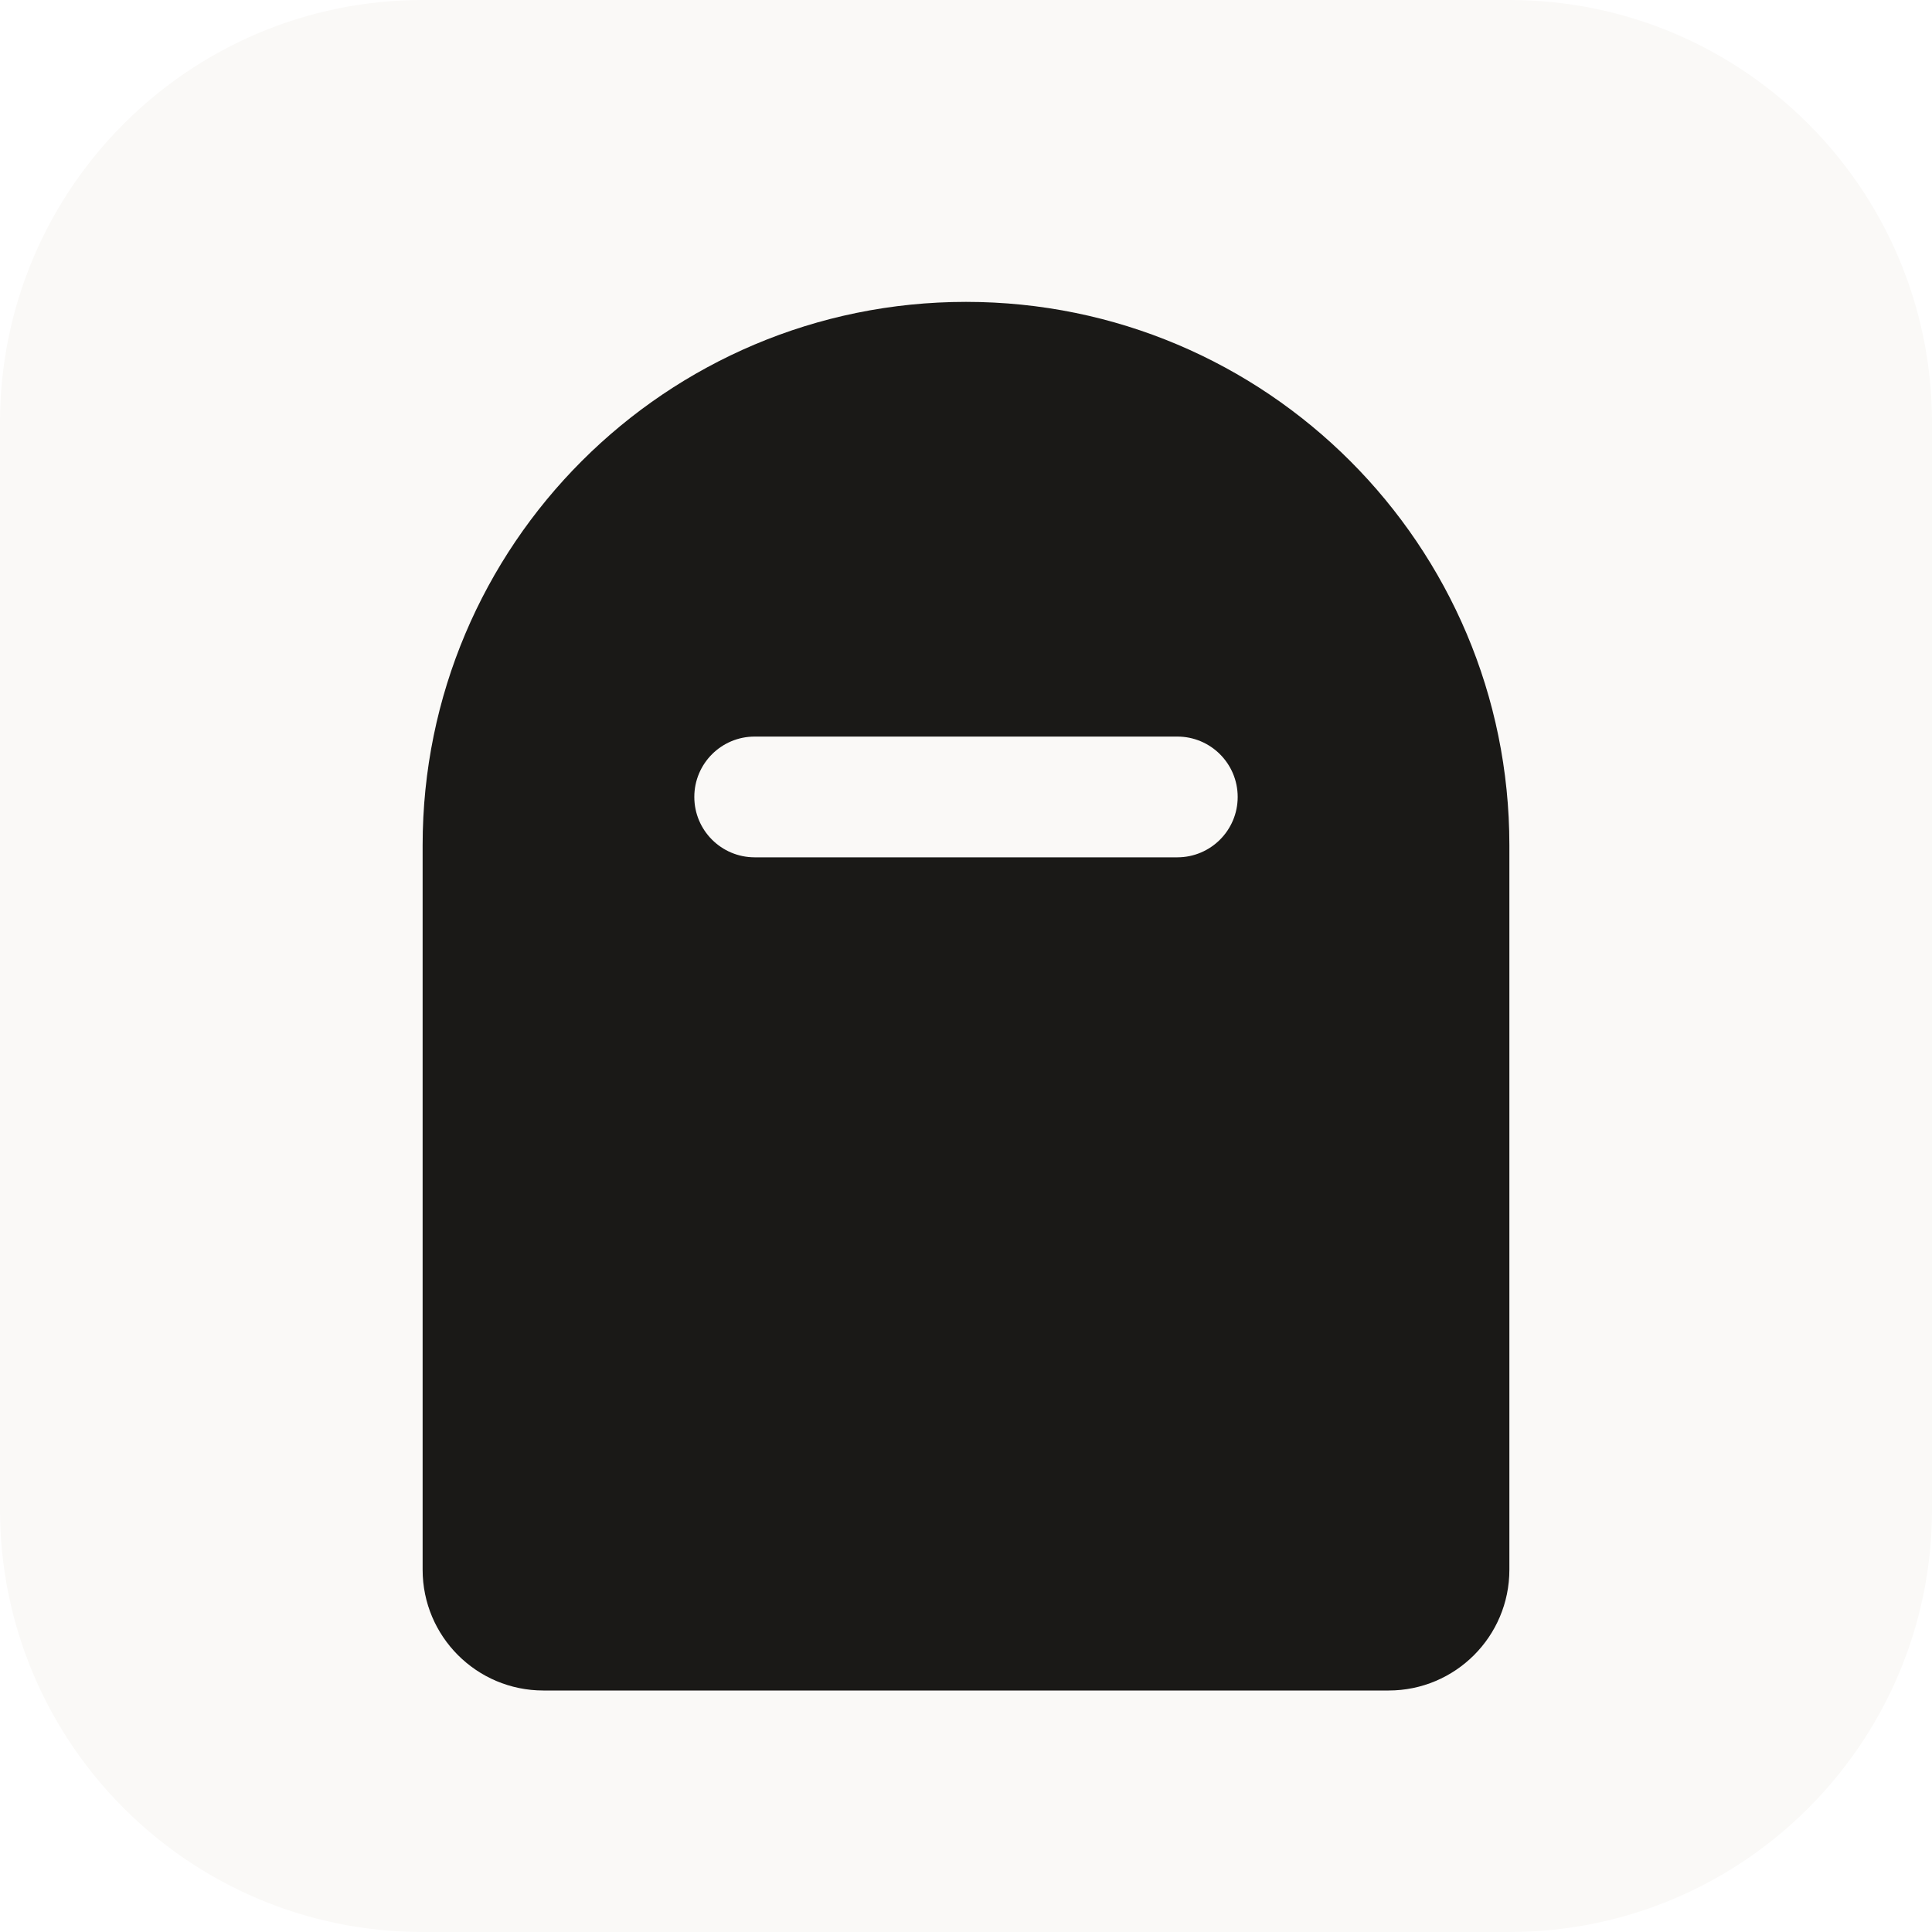
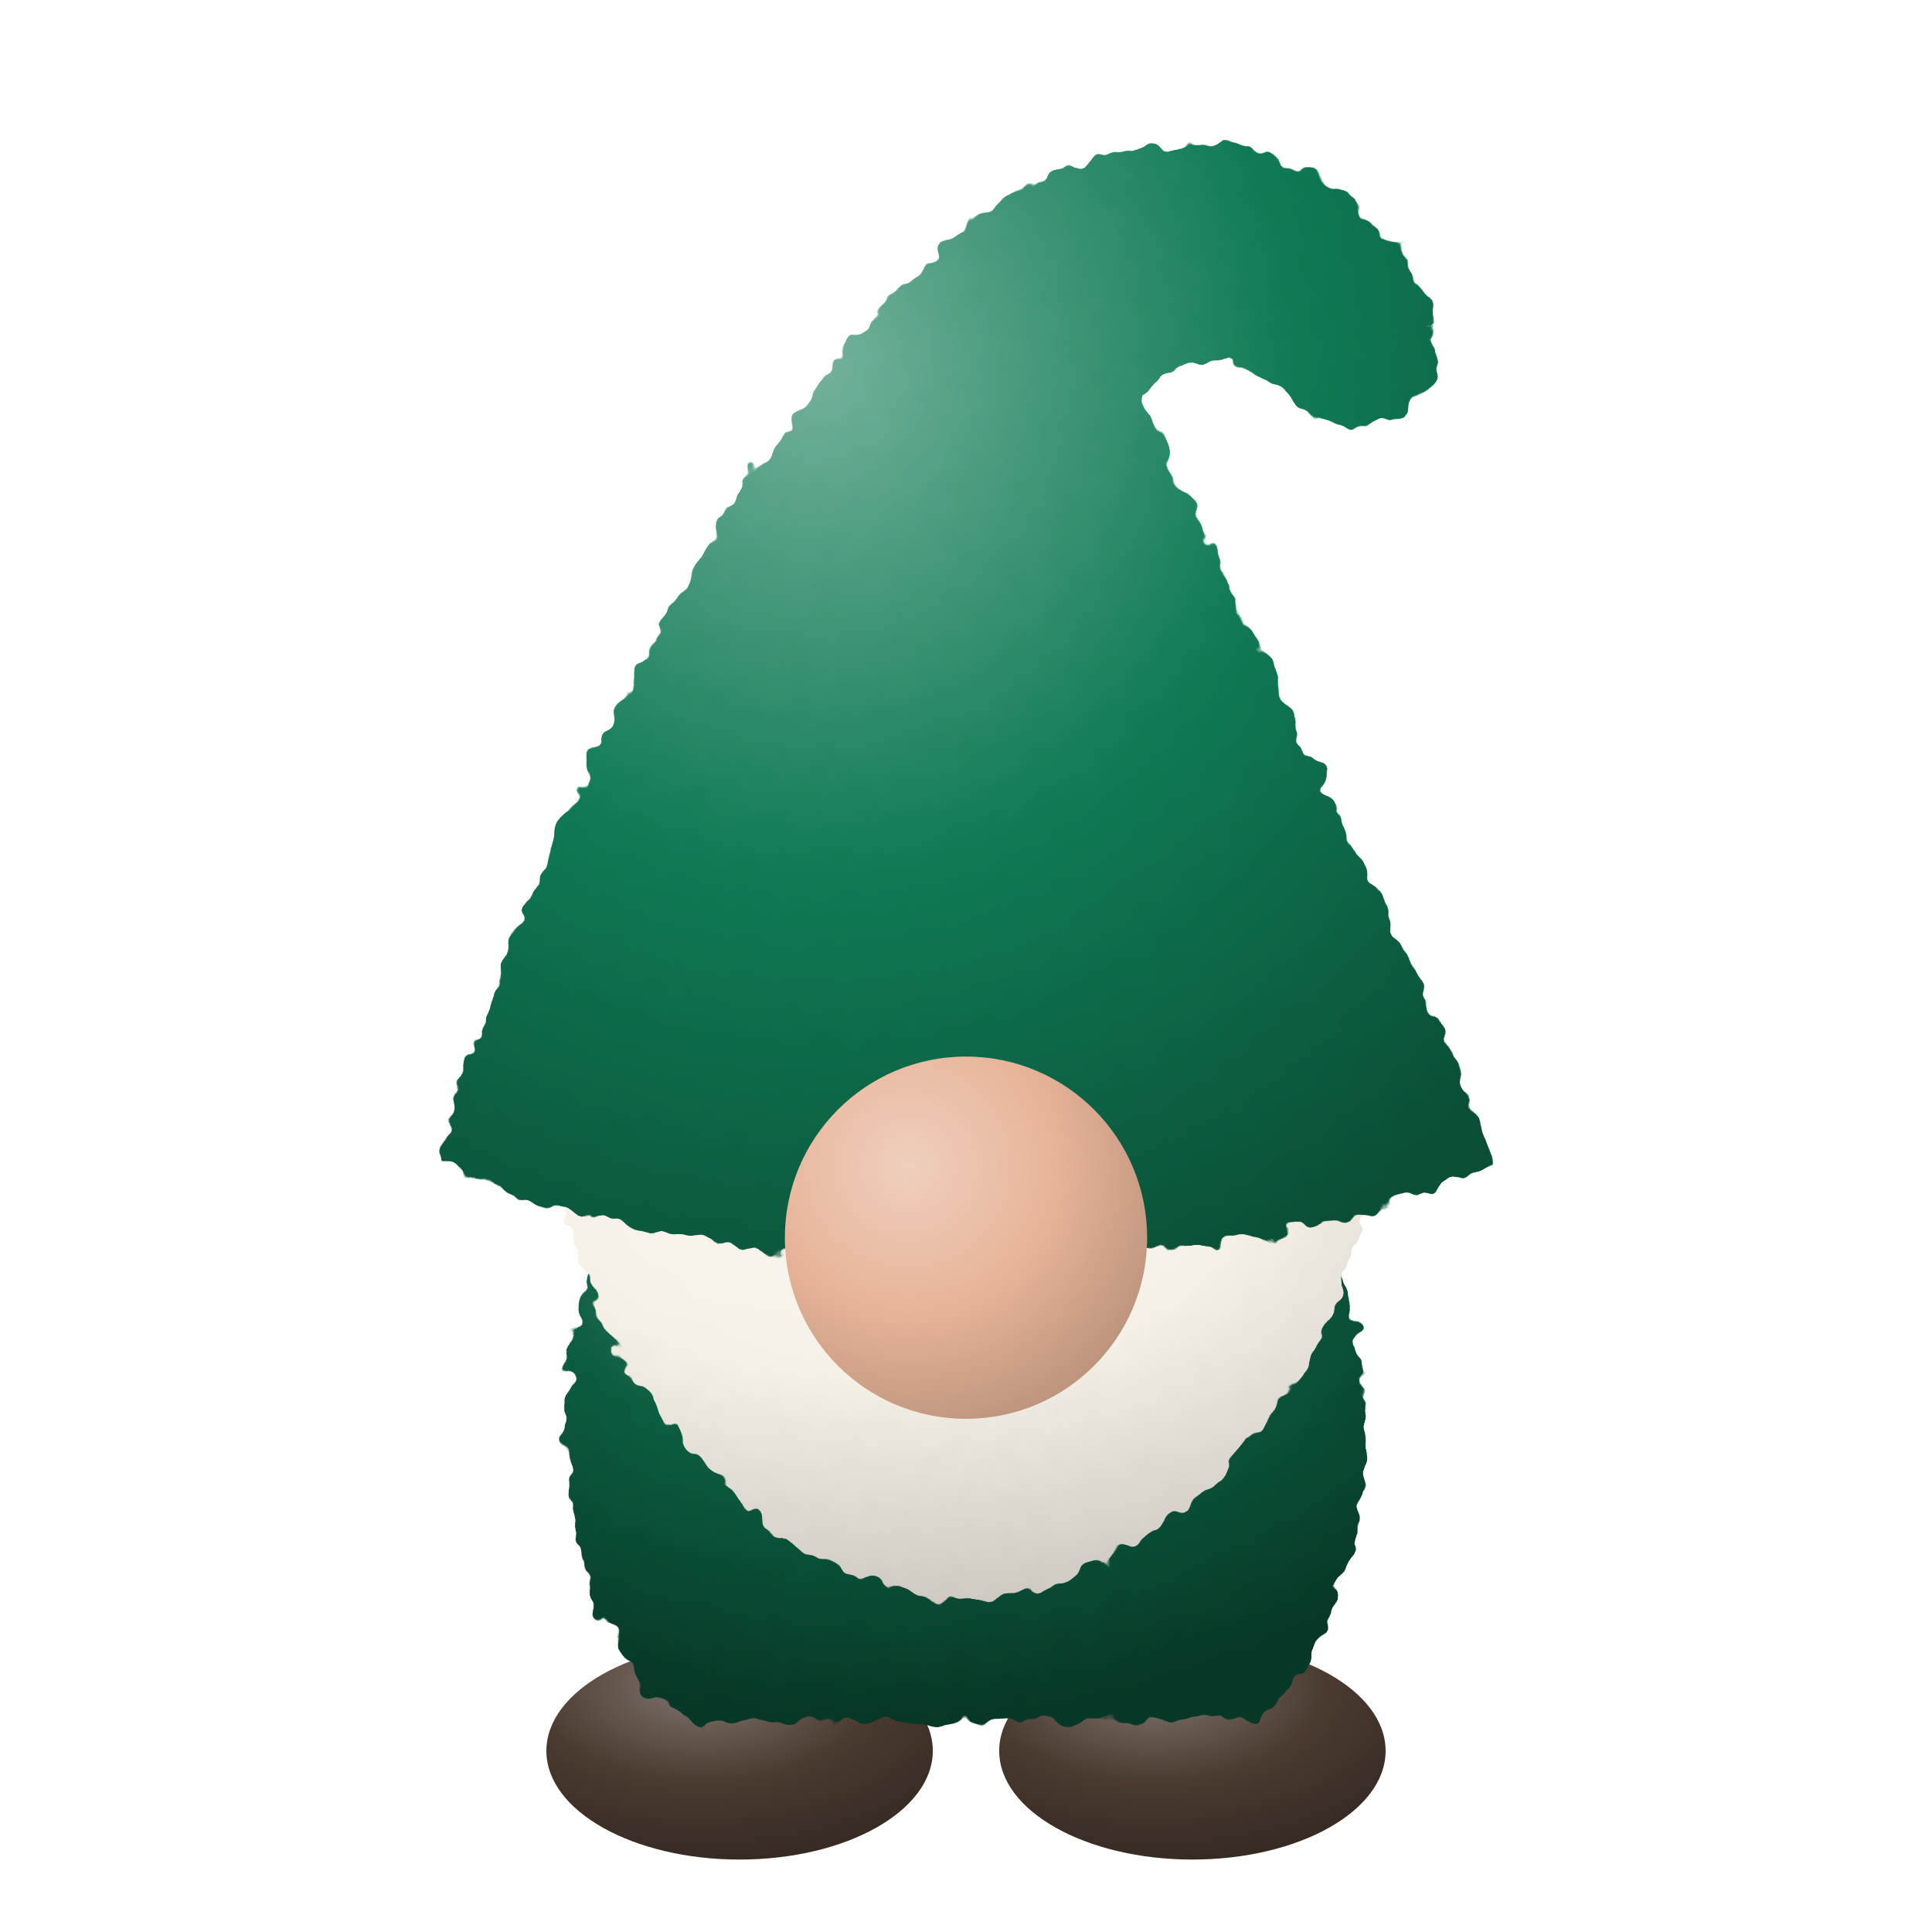
- <svg xmlns="http://www.w3.org/2000/svg" viewBox="0 0 32 32" width="32" height="32" role="img" aria-label="Silo">
-   <rect width="32" height="32" rx="7" fill="#FAF9F7" />
-   <path d="M7 14a9 9 0 0 1 18 0v12a2 2 0 0 1-2 2H9a2 2 0 0 1-2-2ZM12.5 12.2h7a1 1 0 0 1 0 2h-7a1 1 0 0 1 0-2Z" fill="#1A1917" fill-rule="evenodd" />
+ <svg xmlns="http://www.w3.org/2000/svg" viewBox="0 0 64 64" width="64" height="64" role="img" aria-label="Silo">
+   <g transform="scale(1) translate(0 -1) scale(1)">
+     <defs>
+       <radialGradient id="hat-felt" cx="0.36" cy="0.2" r="0.9">
+         <stop offset="0" stop-color="#74B29C" />
+         <stop offset=".5" stop-color="#0F7A55" />
+         <stop offset="1" stop-color="#0A4E36" />
+       </radialGradient>
+       <radialGradient id="coat-felt" cx="0.4" cy="0.1" r="0.9">
+         <stop offset="0" stop-color="#548D79" />
+         <stop offset=".5" stop-color="#0B5C40" />
+         <stop offset="1" stop-color="#073726" />
+       </radialGradient>
+       <radialGradient id="beard-wool" cx="0.4" cy="0.1" r="0.9">
+         <stop offset="0" stop-color="#FAF8F3" />
+         <stop offset=".5" stop-color="#F6F1E7" />
+         <stop offset="1" stop-color="#CFCAC2" />
+       </radialGradient>
+       <radialGradient id="nose-felt" cx="0.34" cy="0.3" r="0.8">
+         <stop offset="0" stop-color="#F0CFBE" />
+         <stop offset=".5" stop-color="#E7B499" />
+         <stop offset="1" stop-color="#B9907A" />
+       </radialGradient>
+       <radialGradient id="boot-felt" cx="0.4" cy="0.2" r="0.9">
+         <stop offset="0" stop-color="#80756E" />
+         <stop offset=".5" stop-color="#4A3A30" />
+         <stop offset="1" stop-color="#312620" />
+       </radialGradient>
+       <filter id="felt" x="-8%" y="-8%" width="116%" height="116%" color-interpolation-filters="sRGB">
+         <feTurbulence type="fractalNoise" baseFrequency="1.15" numOctaves="2" seed="2" />
+         <feDisplacementMap in="SourceGraphic" scale=".9" xChannelSelector="R" yChannelSelector="G" />
+       </filter>
+     </defs>
+     <g id="boots" fill="url(#boot-felt)">
+       <ellipse cx="24.5" cy="59" rx="6.4" ry="3.6" />
+       <ellipse cx="39.5" cy="59" rx="6.4" ry="3.6" />
+     </g>
+     <g filter="url(#felt)">
+       <path id="coat" fill="url(#coat-felt)" d="M20.5 40C17.5 47.5 18.5 54.5 22.5 58h19c4-3.5 5-10.5 2-18Z" />
+       <path id="beard" fill="url(#beard-wool)" d="M18 37.5C19 47.5 26.5 54 32 54s13-6.5 14-16.5Z" />
+       <path id="hat" fill="url(#hat-felt)" d="M14.5 39.5C17.5 29 24 15.5 32 8.5c4.7-4 12.7-4 15.3 2.7 1.2 3.3-2.4 5.3-4.4 3.1-1.6-1.7-3.7-1.7-5.2-.3C41.5 22.5 46.7 32 49.5 39.5 40 44 24 44 14.5 39.5Z" />
+     </g>
+     <circle id="nose" cx="32" cy="42" r="6" fill="url(#nose-felt)" />
+   </g>
</svg>
